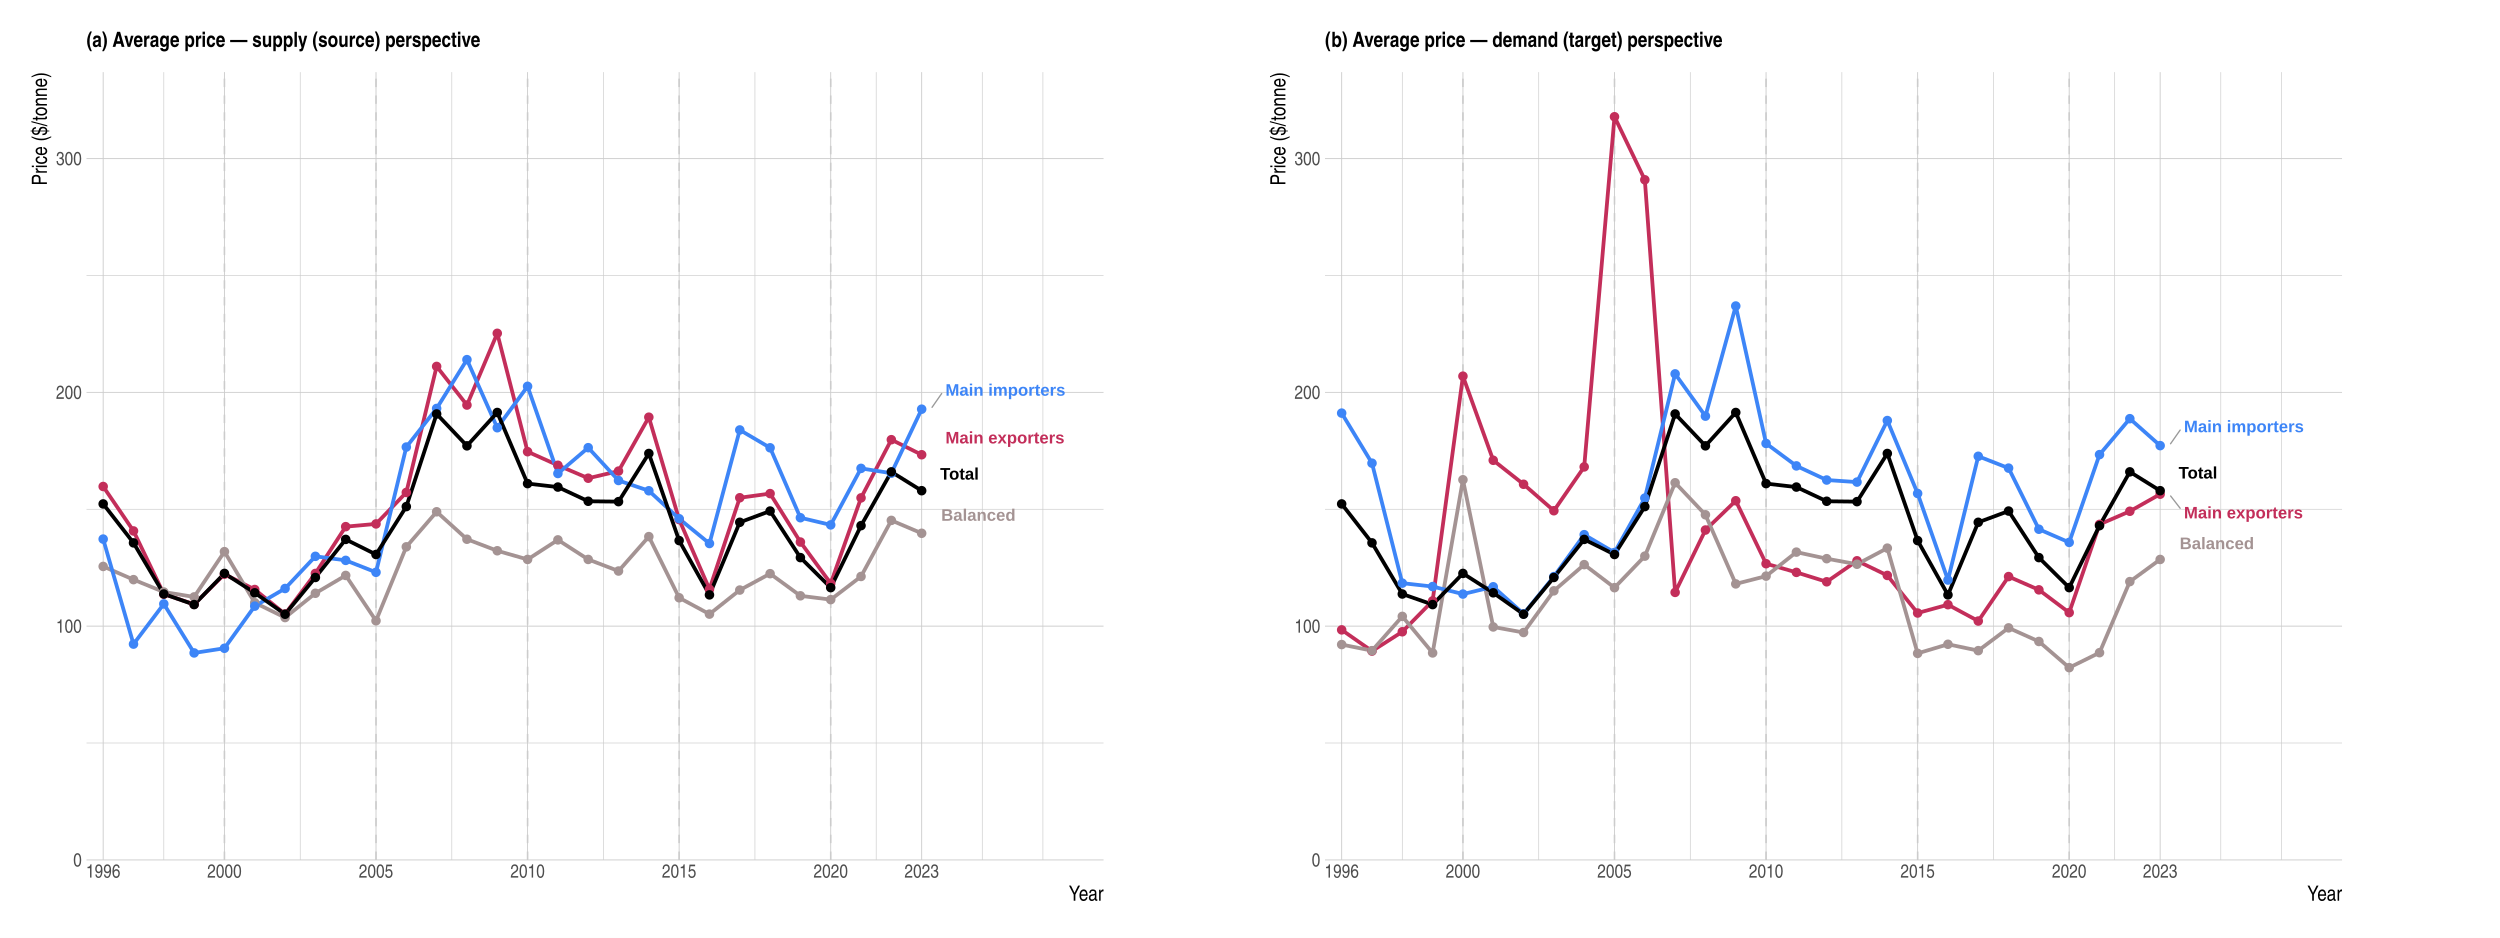
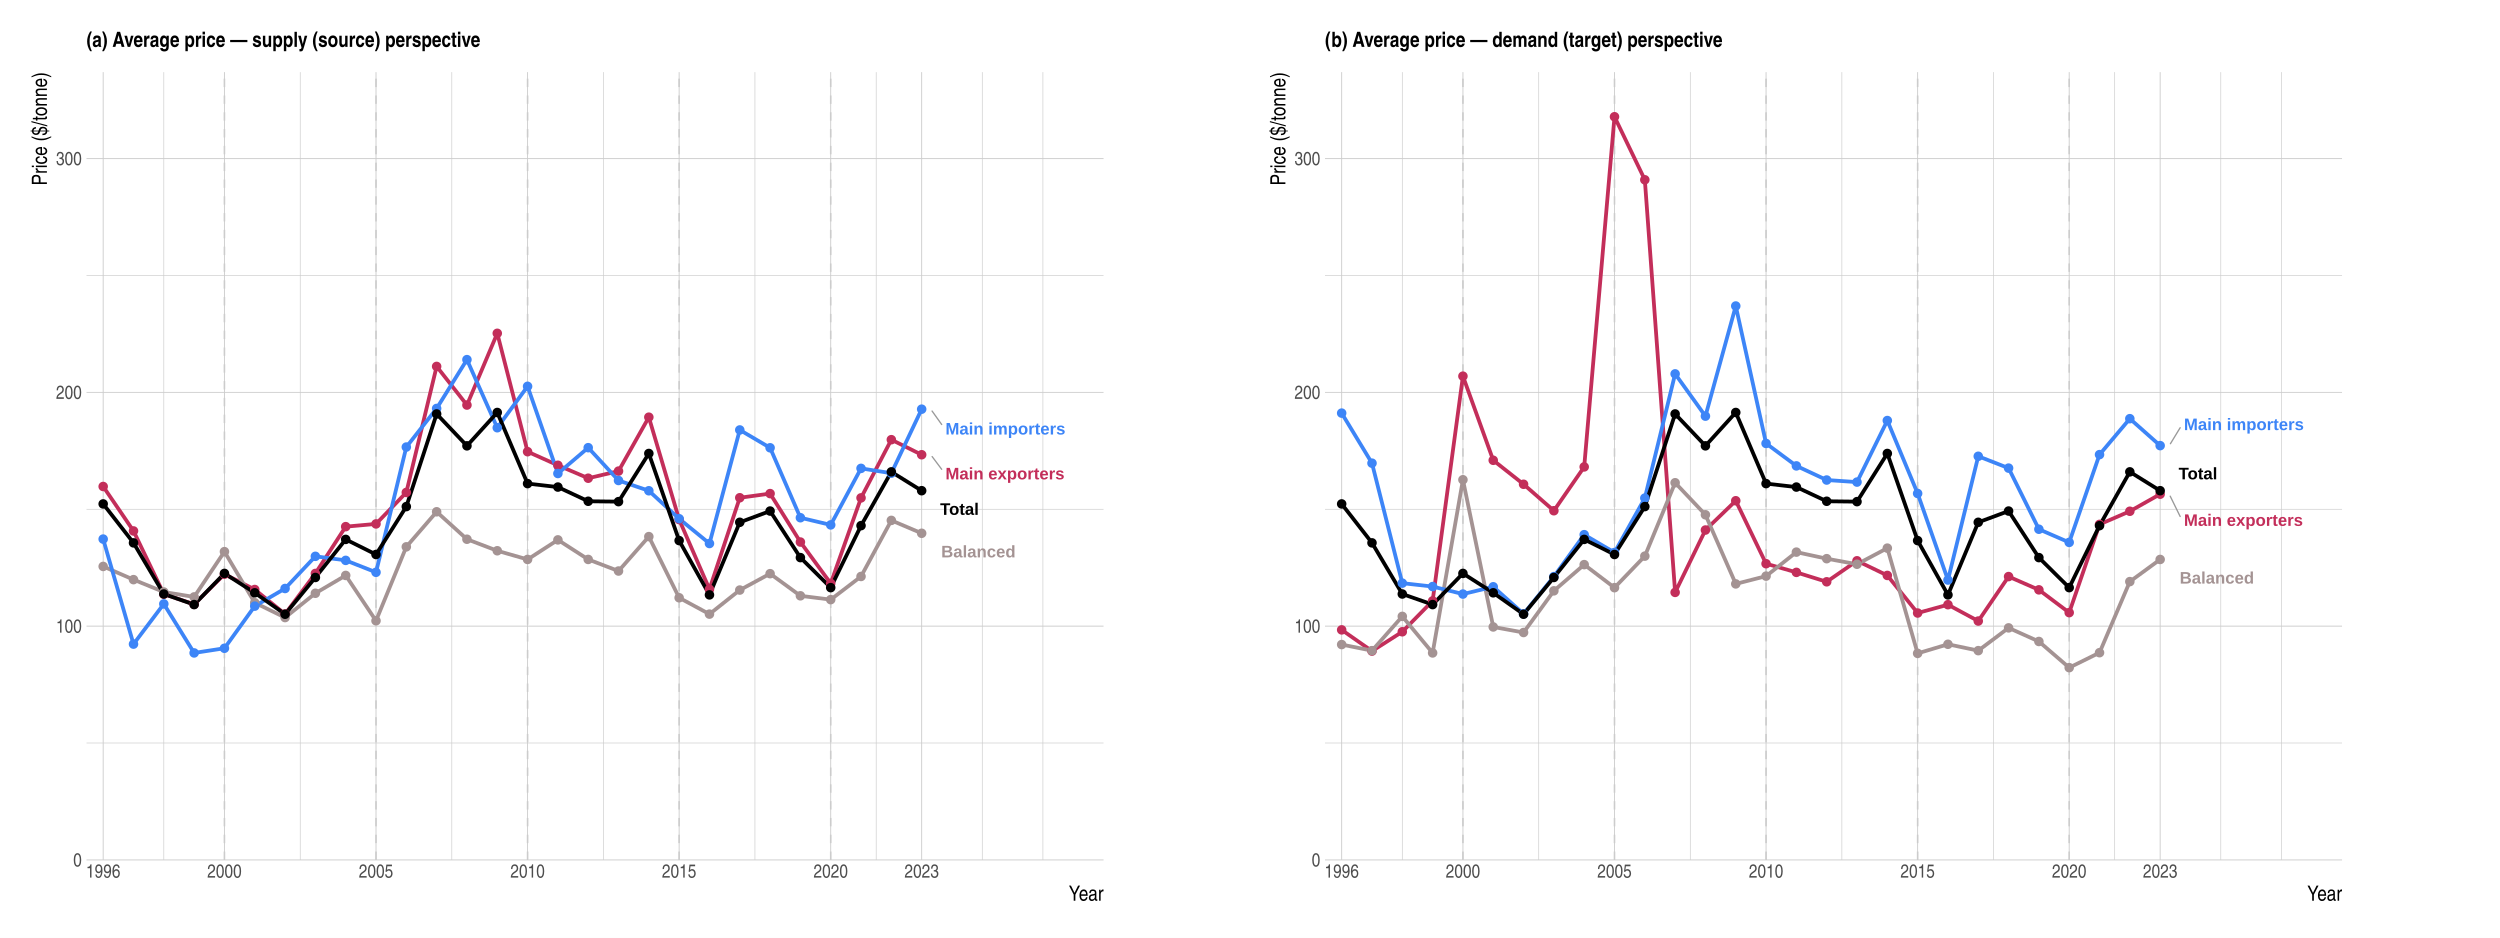
<svg xmlns="http://www.w3.org/2000/svg" class="svglite" width="1190.40pt" height="446.40pt" viewBox="0 0 1190.40 446.40">
  <defs>
    <style type="text/css">
    .svglite line, .svglite polyline, .svglite polygon, .svglite path, .svglite rect, .svglite circle {
      fill: none;
      stroke: #000000;
      stroke-linecap: round;
      stroke-linejoin: round;
      stroke-miterlimit: 10.00;
    }
    .svglite text {
      white-space: pre;
    }
  </style>
  </defs>
  <rect width="100%" height="100%" style="stroke: none; fill: #FFFFFF;" />
  <defs>
    <clipPath id="cpMC4wMHwxMTkwLjQwfDAuMDB8NDQ2LjQw">
      <rect x="0.00" y="0.00" width="1190.40" height="446.40" />
    </clipPath>
  </defs>
  <g clip-path="url(#cpMC4wMHwxMTkwLjQwfDAuMDB8NDQ2LjQw)">
    <rect x="0" y="0.00" width="1190.40" height="446.40" style="stroke-width: 1.07; stroke: #FFFFFF; fill: #FFFFFF;" />
  </g>
  <defs>
    <clipPath id="cpNDEuMTl8MTExNS4xOHwzNC4zNnw0MDkuNDY=">
      <rect x="41.19" y="34.36" width="1073.99" height="375.10" />
    </clipPath>
  </defs>
  <g clip-path="url(#cpNDEuMTl8MTExNS4xOHwzNC4zNnw0MDkuNDY=)">
</g>
  <g clip-path="url(#cpMC4wMHwxMTkwLjQwfDAuMDB8NDQ2LjQw)">
</g>
  <defs>
    <clipPath id="cpNS40OHw1OTUuMjB8NS40OHw0NDAuOTI=">
      <rect x="5.48" y="5.48" width="589.72" height="435.44" />
    </clipPath>
  </defs>
  <g clip-path="url(#cpNS40OHw1OTUuMjB8NS40OHw0NDAuOTI=)">
</g>
  <g clip-path="url(#cpMC4wMHwxMTkwLjQwfDAuMDB8NDQ2LjQw)">
</g>
  <defs>
    <clipPath id="cpNTk1LjIwfDExODQuOTJ8NS40OHw0NDAuOTI=">
      <rect x="595.20" y="5.48" width="589.72" height="435.44" />
    </clipPath>
  </defs>
  <g clip-path="url(#cpNTk1LjIwfDExODQuOTJ8NS40OHw0NDAuOTI=)">
</g>
  <g clip-path="url(#cpMC4wMHwxMTkwLjQwfDAuMDB8NDQ2LjQw)">
    <polyline points="41.19,353.80 525.46,353.80 " style="stroke-width: 0.32; stroke: #CCCCCC; stroke-linecap: butt;" />
    <polyline points="41.19,242.49 525.46,242.49 " style="stroke-width: 0.32; stroke: #CCCCCC; stroke-linecap: butt;" />
    <polyline points="41.19,131.17 525.46,131.17 " style="stroke-width: 0.32; stroke: #CCCCCC; stroke-linecap: butt;" />
    <polyline points="78.00,409.46 78.00,34.36 " style="stroke-width: 0.32; stroke: #CCCCCC; stroke-linecap: butt;" />
    <polyline points="142.96,409.46 142.96,34.36 " style="stroke-width: 0.32; stroke: #CCCCCC; stroke-linecap: butt;" />
    <polyline points="215.13,409.46 215.13,34.36 " style="stroke-width: 0.32; stroke: #CCCCCC; stroke-linecap: butt;" />
    <polyline points="287.30,409.46 287.30,34.36 " style="stroke-width: 0.32; stroke: #CCCCCC; stroke-linecap: butt;" />
    <polyline points="359.47,409.46 359.47,34.36 " style="stroke-width: 0.32; stroke: #CCCCCC; stroke-linecap: butt;" />
    <polyline points="417.21,409.46 417.21,34.36 " style="stroke-width: 0.32; stroke: #CCCCCC; stroke-linecap: butt;" />
    <polyline points="467.72,409.46 467.72,34.36 " style="stroke-width: 0.32; stroke: #CCCCCC; stroke-linecap: butt;" />
    <polyline points="496.59,409.46 496.59,34.36 " style="stroke-width: 0.32; stroke: #CCCCCC; stroke-linecap: butt;" />
    <polyline points="41.19,409.46 525.46,409.46 " style="stroke-width: 0.43; stroke: #CCCCCC; stroke-linecap: butt;" />
    <polyline points="41.19,298.14 525.46,298.14 " style="stroke-width: 0.43; stroke: #CCCCCC; stroke-linecap: butt;" />
    <polyline points="41.19,186.83 525.46,186.83 " style="stroke-width: 0.43; stroke: #CCCCCC; stroke-linecap: butt;" />
    <polyline points="41.19,75.51 525.46,75.51 " style="stroke-width: 0.43; stroke: #CCCCCC; stroke-linecap: butt;" />
    <polyline points="49.13,409.46 49.13,34.36 " style="stroke-width: 0.43; stroke: #CCCCCC; stroke-linecap: butt;" />
    <polyline points="106.87,409.46 106.87,34.36 " style="stroke-width: 0.43; stroke: #CCCCCC; stroke-linecap: butt;" />
    <polyline points="179.04,409.46 179.04,34.36 " style="stroke-width: 0.43; stroke: #CCCCCC; stroke-linecap: butt;" />
    <polyline points="251.21,409.46 251.21,34.36 " style="stroke-width: 0.43; stroke: #CCCCCC; stroke-linecap: butt;" />
    <polyline points="323.38,409.46 323.38,34.36 " style="stroke-width: 0.43; stroke: #CCCCCC; stroke-linecap: butt;" />
    <polyline points="395.55,409.46 395.55,34.36 " style="stroke-width: 0.43; stroke: #CCCCCC; stroke-linecap: butt;" />
    <polyline points="438.86,409.46 438.86,34.36 " style="stroke-width: 0.43; stroke: #CCCCCC; stroke-linecap: butt;" />
    <line x1="106.87" y1="409.46" x2="106.87" y2="34.36" style="stroke-width: 0.75; stroke: #CCCCCC; stroke-dasharray: 4.00,4.00; stroke-linecap: butt;" />
    <line x1="179.04" y1="409.46" x2="179.04" y2="34.36" style="stroke-width: 0.75; stroke: #CCCCCC; stroke-dasharray: 4.00,4.00; stroke-linecap: butt;" />
    <line x1="251.21" y1="409.46" x2="251.21" y2="34.36" style="stroke-width: 0.75; stroke: #CCCCCC; stroke-dasharray: 4.00,4.00; stroke-linecap: butt;" />
    <line x1="323.38" y1="409.46" x2="323.38" y2="34.36" style="stroke-width: 0.75; stroke: #CCCCCC; stroke-dasharray: 4.00,4.00; stroke-linecap: butt;" />
    <line x1="395.55" y1="409.46" x2="395.55" y2="34.36" style="stroke-width: 0.75; stroke: #CCCCCC; stroke-dasharray: 4.00,4.00; stroke-linecap: butt;" />
    <polyline points="49.13,231.65 63.57,252.82 78.00,282.87 92.44,287.76 106.87,273.40 121.30,280.70 135.74,292.39 150.17,273.06 164.61,250.77 179.04,249.47 193.47,234.48 207.91,174.48 222.34,192.87 236.78,158.71 251.21,215.07 265.65,221.55 280.08,227.71 294.51,224.32 308.95,198.65 323.38,247.39 337.82,280.58 352.25,237.01 366.69,235.03 381.12,258.10 395.55,277.80 409.99,237.07 424.42,209.36 438.86,216.53 " style="stroke-width: 1.81; stroke: #C32E5A; stroke-linecap: butt;" />
    <polyline points="49.13,269.71 63.57,276.00 78.00,281.89 92.44,284.23 106.87,262.67 121.30,286.99 135.74,294.06 150.17,282.49 164.61,274.00 179.04,295.58 193.47,260.38 207.91,243.69 222.34,256.76 236.78,262.25 251.21,266.39 265.65,257.07 280.08,266.38 294.51,271.90 308.95,255.51 323.38,284.63 337.82,292.42 352.25,280.96 366.69,273.16 381.12,283.70 395.55,285.52 409.99,274.49 424.42,247.79 438.86,253.93 " style="stroke-width: 1.81; stroke: #A49393; stroke-linecap: butt;" />
    <polyline points="49.13,256.69 63.57,306.70 78.00,287.56 92.44,310.90 106.87,308.68 121.30,288.62 135.74,280.22 150.17,264.90 164.61,266.83 179.04,272.51 193.47,212.87 207.91,194.49 222.34,171.25 236.78,203.67 251.21,183.97 265.65,225.46 280.08,213.17 294.51,228.79 308.95,233.68 323.38,247.00 337.82,258.80 352.25,204.73 366.69,213.22 381.12,246.52 395.55,249.94 409.99,223.02 424.42,225.32 438.86,194.84 " style="stroke-width: 1.81; stroke: #3D85F7; stroke-linecap: butt;" />
    <polyline points="49.13,239.95 63.57,258.49 78.00,282.84 92.44,287.88 106.87,273.04 121.30,282.27 135.74,292.47 150.17,274.97 164.61,256.84 179.04,264.03 193.47,241.22 207.91,197.11 222.34,212.29 236.78,196.41 251.21,230.27 265.65,231.92 280.08,238.68 294.51,238.86 308.95,215.93 323.38,257.40 337.82,283.26 352.25,248.70 366.69,243.34 381.12,265.51 395.55,279.81 409.99,250.29 424.42,224.68 438.86,233.65 " style="stroke-width: 1.81; stroke-linecap: butt;" />
    <circle cx="49.13" cy="231.65" r="2.27" style="stroke-width: 0.71; stroke: none; fill: #C32E5A;" />
    <circle cx="63.57" cy="252.82" r="2.27" style="stroke-width: 0.71; stroke: none; fill: #C32E5A;" />
    <circle cx="78.00" cy="282.87" r="2.27" style="stroke-width: 0.71; stroke: none; fill: #C32E5A;" />
    <circle cx="92.44" cy="287.76" r="2.27" style="stroke-width: 0.71; stroke: none; fill: #C32E5A;" />
    <circle cx="106.87" cy="273.40" r="2.27" style="stroke-width: 0.71; stroke: none; fill: #C32E5A;" />
    <circle cx="121.30" cy="280.70" r="2.27" style="stroke-width: 0.71; stroke: none; fill: #C32E5A;" />
    <circle cx="135.74" cy="292.39" r="2.27" style="stroke-width: 0.71; stroke: none; fill: #C32E5A;" />
    <circle cx="150.17" cy="273.06" r="2.27" style="stroke-width: 0.71; stroke: none; fill: #C32E5A;" />
    <circle cx="164.61" cy="250.77" r="2.27" style="stroke-width: 0.71; stroke: none; fill: #C32E5A;" />
    <circle cx="179.04" cy="249.47" r="2.27" style="stroke-width: 0.71; stroke: none; fill: #C32E5A;" />
    <circle cx="193.47" cy="234.48" r="2.27" style="stroke-width: 0.71; stroke: none; fill: #C32E5A;" />
    <circle cx="207.91" cy="174.48" r="2.27" style="stroke-width: 0.71; stroke: none; fill: #C32E5A;" />
    <circle cx="222.34" cy="192.87" r="2.27" style="stroke-width: 0.71; stroke: none; fill: #C32E5A;" />
    <circle cx="236.78" cy="158.71" r="2.27" style="stroke-width: 0.71; stroke: none; fill: #C32E5A;" />
    <circle cx="251.21" cy="215.07" r="2.27" style="stroke-width: 0.71; stroke: none; fill: #C32E5A;" />
    <circle cx="265.65" cy="221.55" r="2.27" style="stroke-width: 0.71; stroke: none; fill: #C32E5A;" />
    <circle cx="280.08" cy="227.71" r="2.27" style="stroke-width: 0.71; stroke: none; fill: #C32E5A;" />
    <circle cx="294.51" cy="224.32" r="2.27" style="stroke-width: 0.71; stroke: none; fill: #C32E5A;" />
    <circle cx="308.95" cy="198.65" r="2.27" style="stroke-width: 0.71; stroke: none; fill: #C32E5A;" />
    <circle cx="323.38" cy="247.39" r="2.27" style="stroke-width: 0.71; stroke: none; fill: #C32E5A;" />
    <circle cx="337.82" cy="280.58" r="2.27" style="stroke-width: 0.71; stroke: none; fill: #C32E5A;" />
    <circle cx="352.25" cy="237.01" r="2.27" style="stroke-width: 0.71; stroke: none; fill: #C32E5A;" />
    <circle cx="366.69" cy="235.03" r="2.27" style="stroke-width: 0.71; stroke: none; fill: #C32E5A;" />
    <circle cx="381.12" cy="258.10" r="2.27" style="stroke-width: 0.71; stroke: none; fill: #C32E5A;" />
    <circle cx="395.55" cy="277.80" r="2.27" style="stroke-width: 0.71; stroke: none; fill: #C32E5A;" />
    <circle cx="409.99" cy="237.07" r="2.27" style="stroke-width: 0.71; stroke: none; fill: #C32E5A;" />
    <circle cx="424.42" cy="209.36" r="2.27" style="stroke-width: 0.71; stroke: none; fill: #C32E5A;" />
    <circle cx="438.86" cy="216.53" r="2.27" style="stroke-width: 0.71; stroke: none; fill: #C32E5A;" />
    <circle cx="49.13" cy="269.71" r="2.27" style="stroke-width: 0.71; stroke: none; fill: #A49393;" />
    <circle cx="63.57" cy="276.00" r="2.27" style="stroke-width: 0.71; stroke: none; fill: #A49393;" />
    <circle cx="78.00" cy="281.89" r="2.27" style="stroke-width: 0.71; stroke: none; fill: #A49393;" />
    <circle cx="92.44" cy="284.23" r="2.27" style="stroke-width: 0.71; stroke: none; fill: #A49393;" />
    <circle cx="106.87" cy="262.67" r="2.27" style="stroke-width: 0.71; stroke: none; fill: #A49393;" />
    <circle cx="121.30" cy="286.99" r="2.27" style="stroke-width: 0.71; stroke: none; fill: #A49393;" />
    <circle cx="135.74" cy="294.06" r="2.27" style="stroke-width: 0.71; stroke: none; fill: #A49393;" />
    <circle cx="150.17" cy="282.49" r="2.27" style="stroke-width: 0.71; stroke: none; fill: #A49393;" />
    <circle cx="164.61" cy="274.00" r="2.27" style="stroke-width: 0.71; stroke: none; fill: #A49393;" />
    <circle cx="179.04" cy="295.58" r="2.27" style="stroke-width: 0.71; stroke: none; fill: #A49393;" />
    <circle cx="193.47" cy="260.38" r="2.27" style="stroke-width: 0.71; stroke: none; fill: #A49393;" />
    <circle cx="207.91" cy="243.69" r="2.27" style="stroke-width: 0.71; stroke: none; fill: #A49393;" />
    <circle cx="222.34" cy="256.76" r="2.27" style="stroke-width: 0.71; stroke: none; fill: #A49393;" />
    <circle cx="236.78" cy="262.25" r="2.27" style="stroke-width: 0.71; stroke: none; fill: #A49393;" />
    <circle cx="251.21" cy="266.39" r="2.27" style="stroke-width: 0.71; stroke: none; fill: #A49393;" />
    <circle cx="265.65" cy="257.07" r="2.27" style="stroke-width: 0.71; stroke: none; fill: #A49393;" />
    <circle cx="280.08" cy="266.38" r="2.27" style="stroke-width: 0.71; stroke: none; fill: #A49393;" />
    <circle cx="294.51" cy="271.90" r="2.27" style="stroke-width: 0.71; stroke: none; fill: #A49393;" />
    <circle cx="308.95" cy="255.51" r="2.27" style="stroke-width: 0.71; stroke: none; fill: #A49393;" />
    <circle cx="323.38" cy="284.63" r="2.27" style="stroke-width: 0.71; stroke: none; fill: #A49393;" />
    <circle cx="337.82" cy="292.42" r="2.27" style="stroke-width: 0.71; stroke: none; fill: #A49393;" />
    <circle cx="352.25" cy="280.96" r="2.27" style="stroke-width: 0.71; stroke: none; fill: #A49393;" />
    <circle cx="366.69" cy="273.16" r="2.27" style="stroke-width: 0.71; stroke: none; fill: #A49393;" />
    <circle cx="381.12" cy="283.70" r="2.27" style="stroke-width: 0.71; stroke: none; fill: #A49393;" />
    <circle cx="395.55" cy="285.52" r="2.27" style="stroke-width: 0.71; stroke: none; fill: #A49393;" />
    <circle cx="409.99" cy="274.49" r="2.27" style="stroke-width: 0.71; stroke: none; fill: #A49393;" />
    <circle cx="424.42" cy="247.79" r="2.27" style="stroke-width: 0.71; stroke: none; fill: #A49393;" />
    <circle cx="438.86" cy="253.93" r="2.27" style="stroke-width: 0.71; stroke: none; fill: #A49393;" />
    <circle cx="49.13" cy="256.69" r="2.27" style="stroke-width: 0.71; stroke: none; fill: #3D85F7;" />
    <circle cx="63.57" cy="306.70" r="2.27" style="stroke-width: 0.71; stroke: none; fill: #3D85F7;" />
    <circle cx="78.00" cy="287.56" r="2.27" style="stroke-width: 0.71; stroke: none; fill: #3D85F7;" />
    <circle cx="92.44" cy="310.90" r="2.27" style="stroke-width: 0.71; stroke: none; fill: #3D85F7;" />
    <circle cx="106.87" cy="308.68" r="2.27" style="stroke-width: 0.71; stroke: none; fill: #3D85F7;" />
    <circle cx="121.30" cy="288.62" r="2.27" style="stroke-width: 0.71; stroke: none; fill: #3D85F7;" />
    <circle cx="135.74" cy="280.22" r="2.27" style="stroke-width: 0.71; stroke: none; fill: #3D85F7;" />
    <circle cx="150.17" cy="264.90" r="2.27" style="stroke-width: 0.71; stroke: none; fill: #3D85F7;" />
    <circle cx="164.61" cy="266.83" r="2.27" style="stroke-width: 0.71; stroke: none; fill: #3D85F7;" />
    <circle cx="179.04" cy="272.51" r="2.27" style="stroke-width: 0.71; stroke: none; fill: #3D85F7;" />
    <circle cx="193.47" cy="212.87" r="2.27" style="stroke-width: 0.71; stroke: none; fill: #3D85F7;" />
    <circle cx="207.91" cy="194.49" r="2.27" style="stroke-width: 0.71; stroke: none; fill: #3D85F7;" />
    <circle cx="222.34" cy="171.25" r="2.27" style="stroke-width: 0.71; stroke: none; fill: #3D85F7;" />
    <circle cx="236.78" cy="203.67" r="2.27" style="stroke-width: 0.71; stroke: none; fill: #3D85F7;" />
    <circle cx="251.21" cy="183.97" r="2.27" style="stroke-width: 0.71; stroke: none; fill: #3D85F7;" />
    <circle cx="265.65" cy="225.46" r="2.27" style="stroke-width: 0.71; stroke: none; fill: #3D85F7;" />
    <circle cx="280.08" cy="213.17" r="2.27" style="stroke-width: 0.71; stroke: none; fill: #3D85F7;" />
    <circle cx="294.51" cy="228.79" r="2.27" style="stroke-width: 0.71; stroke: none; fill: #3D85F7;" />
    <circle cx="308.95" cy="233.68" r="2.27" style="stroke-width: 0.71; stroke: none; fill: #3D85F7;" />
    <circle cx="323.38" cy="247.00" r="2.27" style="stroke-width: 0.71; stroke: none; fill: #3D85F7;" />
    <circle cx="337.82" cy="258.80" r="2.27" style="stroke-width: 0.71; stroke: none; fill: #3D85F7;" />
    <circle cx="352.25" cy="204.73" r="2.27" style="stroke-width: 0.71; stroke: none; fill: #3D85F7;" />
    <circle cx="366.69" cy="213.22" r="2.27" style="stroke-width: 0.71; stroke: none; fill: #3D85F7;" />
    <circle cx="381.12" cy="246.52" r="2.27" style="stroke-width: 0.71; stroke: none; fill: #3D85F7;" />
    <circle cx="395.55" cy="249.94" r="2.27" style="stroke-width: 0.71; stroke: none; fill: #3D85F7;" />
    <circle cx="409.99" cy="223.02" r="2.27" style="stroke-width: 0.71; stroke: none; fill: #3D85F7;" />
    <circle cx="424.42" cy="225.32" r="2.27" style="stroke-width: 0.71; stroke: none; fill: #3D85F7;" />
    <circle cx="438.86" cy="194.84" r="2.27" style="stroke-width: 0.71; stroke: none; fill: #3D85F7;" />
    <circle cx="49.13" cy="239.95" r="2.27" style="stroke-width: 0.71; stroke: none; fill: #000000;" />
    <circle cx="63.57" cy="258.49" r="2.27" style="stroke-width: 0.71; stroke: none; fill: #000000;" />
    <circle cx="78.00" cy="282.84" r="2.27" style="stroke-width: 0.71; stroke: none; fill: #000000;" />
    <circle cx="92.44" cy="287.88" r="2.27" style="stroke-width: 0.71; stroke: none; fill: #000000;" />
    <circle cx="106.87" cy="273.04" r="2.27" style="stroke-width: 0.71; stroke: none; fill: #000000;" />
    <circle cx="121.30" cy="282.27" r="2.27" style="stroke-width: 0.71; stroke: none; fill: #000000;" />
    <circle cx="135.74" cy="292.47" r="2.27" style="stroke-width: 0.71; stroke: none; fill: #000000;" />
    <circle cx="150.17" cy="274.97" r="2.27" style="stroke-width: 0.71; stroke: none; fill: #000000;" />
    <circle cx="164.61" cy="256.84" r="2.27" style="stroke-width: 0.71; stroke: none; fill: #000000;" />
    <circle cx="179.04" cy="264.03" r="2.27" style="stroke-width: 0.71; stroke: none; fill: #000000;" />
    <circle cx="193.47" cy="241.22" r="2.27" style="stroke-width: 0.71; stroke: none; fill: #000000;" />
    <circle cx="207.91" cy="197.11" r="2.27" style="stroke-width: 0.71; stroke: none; fill: #000000;" />
    <circle cx="222.34" cy="212.29" r="2.27" style="stroke-width: 0.71; stroke: none; fill: #000000;" />
    <circle cx="236.78" cy="196.41" r="2.27" style="stroke-width: 0.71; stroke: none; fill: #000000;" />
    <circle cx="251.21" cy="230.27" r="2.27" style="stroke-width: 0.71; stroke: none; fill: #000000;" />
    <circle cx="265.65" cy="231.92" r="2.27" style="stroke-width: 0.71; stroke: none; fill: #000000;" />
    <circle cx="280.08" cy="238.68" r="2.27" style="stroke-width: 0.71; stroke: none; fill: #000000;" />
    <circle cx="294.51" cy="238.86" r="2.27" style="stroke-width: 0.71; stroke: none; fill: #000000;" />
    <circle cx="308.95" cy="215.93" r="2.27" style="stroke-width: 0.71; stroke: none; fill: #000000;" />
    <circle cx="323.38" cy="257.40" r="2.27" style="stroke-width: 0.71; stroke: none; fill: #000000;" />
    <circle cx="337.82" cy="283.26" r="2.27" style="stroke-width: 0.71; stroke: none; fill: #000000;" />
    <circle cx="352.25" cy="248.70" r="2.27" style="stroke-width: 0.71; stroke: none; fill: #000000;" />
    <circle cx="366.69" cy="243.34" r="2.27" style="stroke-width: 0.71; stroke: none; fill: #000000;" />
    <circle cx="381.12" cy="265.51" r="2.27" style="stroke-width: 0.71; stroke: none; fill: #000000;" />
    <circle cx="395.55" cy="279.81" r="2.27" style="stroke-width: 0.71; stroke: none; fill: #000000;" />
    <circle cx="409.99" cy="250.29" r="2.27" style="stroke-width: 0.71; stroke: none; fill: #000000;" />
    <circle cx="424.42" cy="224.68" r="2.27" style="stroke-width: 0.71; stroke: none; fill: #000000;" />
    <circle cx="438.86" cy="233.65" r="2.27" style="stroke-width: 0.71; stroke: none; fill: #000000;" />
-     <line x1="448.38" y1="187.39" x2="443.81" y2="193.94" style="stroke-width: 0.64; stroke: #999999;" />
-     <text x="450.18" y="211.15" style="font-size: 7.97px; font-weight: bold;fill: #C32E5A; font-family: &quot;Liberation Sans&quot;;" textLength="67.92px" lengthAdjust="spacingAndGlyphs">Main exporters</text>
-     <text x="448.15" y="247.98" style="font-size: 7.97px; font-weight: bold;fill: #A49393; font-family: &quot;Liberation Sans&quot;;" textLength="41.00px" lengthAdjust="spacingAndGlyphs">Balanced</text>
-     <text x="450.18" y="188.43" style="font-size: 7.97px; font-weight: bold;fill: #3D85F7; font-family: &quot;Liberation Sans&quot;;" textLength="68.41px" lengthAdjust="spacingAndGlyphs">Main importers</text>
-     <text x="447.64" y="228.37" style="font-size: 7.97px; font-weight: bold; font-family: &quot;Liberation Sans&quot;;" textLength="21.74px" lengthAdjust="spacingAndGlyphs">Total</text>
+     <line x1="448.38" y1="223.45" x2="443.85" y2="217.41" style="stroke-width: 0.64; stroke: #999999;" />
+     <line x1="448.38" y1="202.12" x2="443.82" y2="195.73" style="stroke-width: 0.64; stroke: #999999;" />
+     <text x="450.18" y="228.26" style="font-size: 7.97px; font-weight: bold;fill: #C32E5A; font-family: &quot;Liberation Sans&quot;;" textLength="67.92px" lengthAdjust="spacingAndGlyphs">Main exporters</text>
+     <text x="448.15" y="265.40" style="font-size: 7.97px; font-weight: bold;fill: #A49393; font-family: &quot;Liberation Sans&quot;;" textLength="41.00px" lengthAdjust="spacingAndGlyphs">Balanced</text>
+     <text x="450.18" y="206.90" style="font-size: 7.97px; font-weight: bold;fill: #3D85F7; font-family: &quot;Liberation Sans&quot;;" textLength="68.41px" lengthAdjust="spacingAndGlyphs">Main importers</text>
+     <text x="447.64" y="245.15" style="font-size: 7.97px; font-weight: bold; font-family: &quot;Liberation Sans&quot;;" textLength="21.74px" lengthAdjust="spacingAndGlyphs">Total</text>
    <text x="38.95" y="412.56" text-anchor="end" style="font-size: 9.00px;fill: #4D4D4D; font-family: &quot;Liberation Sans Narrow&quot;;" textLength="4.10px" lengthAdjust="spacingAndGlyphs">0</text>
    <text x="38.95" y="301.24" text-anchor="end" style="font-size: 9.00px;fill: #4D4D4D; font-family: &quot;Liberation Sans Narrow&quot;;" textLength="12.31px" lengthAdjust="spacingAndGlyphs">100</text>
    <text x="38.95" y="189.92" text-anchor="end" style="font-size: 9.00px;fill: #4D4D4D; font-family: &quot;Liberation Sans Narrow&quot;;" textLength="12.31px" lengthAdjust="spacingAndGlyphs">200</text>
    <text x="38.95" y="78.61" text-anchor="end" style="font-size: 9.00px;fill: #4D4D4D; font-family: &quot;Liberation Sans Narrow&quot;;" textLength="12.31px" lengthAdjust="spacingAndGlyphs">300</text>
    <text x="49.13" y="417.89" text-anchor="middle" style="font-size: 9.00px;fill: #4D4D4D; font-family: &quot;Liberation Sans Narrow&quot;;" textLength="16.42px" lengthAdjust="spacingAndGlyphs">1996</text>
    <text x="106.87" y="417.89" text-anchor="middle" style="font-size: 9.00px;fill: #4D4D4D; font-family: &quot;Liberation Sans Narrow&quot;;" textLength="16.42px" lengthAdjust="spacingAndGlyphs">2000</text>
    <text x="179.04" y="417.89" text-anchor="middle" style="font-size: 9.00px;fill: #4D4D4D; font-family: &quot;Liberation Sans Narrow&quot;;" textLength="16.42px" lengthAdjust="spacingAndGlyphs">2005</text>
    <text x="251.21" y="417.89" text-anchor="middle" style="font-size: 9.00px;fill: #4D4D4D; font-family: &quot;Liberation Sans Narrow&quot;;" textLength="16.42px" lengthAdjust="spacingAndGlyphs">2010</text>
    <text x="323.38" y="417.89" text-anchor="middle" style="font-size: 9.00px;fill: #4D4D4D; font-family: &quot;Liberation Sans Narrow&quot;;" textLength="16.42px" lengthAdjust="spacingAndGlyphs">2015</text>
    <text x="395.55" y="417.89" text-anchor="middle" style="font-size: 9.00px;fill: #4D4D4D; font-family: &quot;Liberation Sans Narrow&quot;;" textLength="16.42px" lengthAdjust="spacingAndGlyphs">2020</text>
    <text x="438.86" y="417.89" text-anchor="middle" style="font-size: 9.00px;fill: #4D4D4D; font-family: &quot;Liberation Sans Narrow&quot;;" textLength="16.42px" lengthAdjust="spacingAndGlyphs">2023</text>
    <text x="525.46" y="428.88" text-anchor="end" style="font-size: 10.00px; font-family: &quot;Liberation Sans Narrow&quot;;" textLength="16.57px" lengthAdjust="spacingAndGlyphs">Year</text>
    <text transform="translate(22.33,34.36) rotate(-90)" text-anchor="end" style="font-size: 10.00px; font-family: &quot;Liberation Sans Narrow&quot;;" textLength="53.78px" lengthAdjust="spacingAndGlyphs">Price ($/tonne)</text>
    <text x="41.19" y="22.33" style="font-size: 10.00px; font-weight: bold; font-family: &quot;Liberation Sans Narrow&quot;;" textLength="187.61px" lengthAdjust="spacingAndGlyphs">(a) Average price — supply (source) perspective</text>
    <polyline points="630.91,353.80 1115.18,353.80 " style="stroke-width: 0.32; stroke: #CCCCCC; stroke-linecap: butt;" />
    <polyline points="630.91,242.49 1115.18,242.49 " style="stroke-width: 0.32; stroke: #CCCCCC; stroke-linecap: butt;" />
    <polyline points="630.91,131.17 1115.18,131.17 " style="stroke-width: 0.32; stroke: #CCCCCC; stroke-linecap: butt;" />
    <polyline points="667.72,409.46 667.72,34.36 " style="stroke-width: 0.32; stroke: #CCCCCC; stroke-linecap: butt;" />
    <polyline points="732.68,409.46 732.68,34.36 " style="stroke-width: 0.32; stroke: #CCCCCC; stroke-linecap: butt;" />
    <polyline points="804.85,409.46 804.85,34.36 " style="stroke-width: 0.32; stroke: #CCCCCC; stroke-linecap: butt;" />
    <polyline points="877.02,409.46 877.02,34.36 " style="stroke-width: 0.32; stroke: #CCCCCC; stroke-linecap: butt;" />
    <polyline points="949.19,409.46 949.19,34.36 " style="stroke-width: 0.32; stroke: #CCCCCC; stroke-linecap: butt;" />
    <polyline points="1006.93,409.46 1006.93,34.36 " style="stroke-width: 0.32; stroke: #CCCCCC; stroke-linecap: butt;" />
    <polyline points="1057.45,409.46 1057.45,34.36 " style="stroke-width: 0.32; stroke: #CCCCCC; stroke-linecap: butt;" />
    <polyline points="1086.31,409.46 1086.31,34.36 " style="stroke-width: 0.32; stroke: #CCCCCC; stroke-linecap: butt;" />
    <polyline points="630.91,409.46 1115.18,409.46 " style="stroke-width: 0.43; stroke: #CCCCCC; stroke-linecap: butt;" />
    <polyline points="630.91,298.14 1115.18,298.14 " style="stroke-width: 0.43; stroke: #CCCCCC; stroke-linecap: butt;" />
    <polyline points="630.91,186.83 1115.18,186.83 " style="stroke-width: 0.43; stroke: #CCCCCC; stroke-linecap: butt;" />
    <polyline points="630.91,75.51 1115.18,75.51 " style="stroke-width: 0.43; stroke: #CCCCCC; stroke-linecap: butt;" />
    <polyline points="638.85,409.46 638.85,34.36 " style="stroke-width: 0.43; stroke: #CCCCCC; stroke-linecap: butt;" />
    <polyline points="696.59,409.46 696.59,34.36 " style="stroke-width: 0.43; stroke: #CCCCCC; stroke-linecap: butt;" />
    <polyline points="768.76,409.46 768.76,34.36 " style="stroke-width: 0.43; stroke: #CCCCCC; stroke-linecap: butt;" />
    <polyline points="840.93,409.46 840.93,34.36 " style="stroke-width: 0.43; stroke: #CCCCCC; stroke-linecap: butt;" />
    <polyline points="913.10,409.46 913.10,34.36 " style="stroke-width: 0.43; stroke: #CCCCCC; stroke-linecap: butt;" />
    <polyline points="985.27,409.46 985.27,34.36 " style="stroke-width: 0.43; stroke: #CCCCCC; stroke-linecap: butt;" />
    <polyline points="1028.58,409.46 1028.58,34.36 " style="stroke-width: 0.43; stroke: #CCCCCC; stroke-linecap: butt;" />
    <line x1="696.59" y1="409.46" x2="696.59" y2="34.36" style="stroke-width: 0.75; stroke: #CCCCCC; stroke-dasharray: 4.00,4.00; stroke-linecap: butt;" />
    <line x1="768.76" y1="409.46" x2="768.76" y2="34.36" style="stroke-width: 0.75; stroke: #CCCCCC; stroke-dasharray: 4.00,4.00; stroke-linecap: butt;" />
    <line x1="840.93" y1="409.46" x2="840.93" y2="34.36" style="stroke-width: 0.75; stroke: #CCCCCC; stroke-dasharray: 4.00,4.00; stroke-linecap: butt;" />
    <line x1="913.10" y1="409.46" x2="913.10" y2="34.36" style="stroke-width: 0.75; stroke: #CCCCCC; stroke-dasharray: 4.00,4.00; stroke-linecap: butt;" />
    <line x1="985.27" y1="409.46" x2="985.27" y2="34.36" style="stroke-width: 0.75; stroke: #CCCCCC; stroke-dasharray: 4.00,4.00; stroke-linecap: butt;" />
    <polyline points="638.85,299.92 653.29,310.02 667.72,300.82 682.16,286.13 696.59,179.12 711.02,219.17 725.46,230.59 739.89,243.19 754.33,222.32 768.76,55.59 783.20,85.61 797.63,282.07 812.06,252.38 826.50,238.44 840.93,268.41 855.37,272.54 869.80,277.03 884.23,267.03 898.67,274.00 913.10,291.89 927.54,287.93 941.97,295.72 956.41,274.54 970.84,280.86 985.27,291.71 999.71,249.69 1014.14,243.44 1028.58,235.31 " style="stroke-width: 1.81; stroke: #C32E5A; stroke-linecap: butt;" />
    <polyline points="638.85,306.91 653.29,309.82 667.72,293.50 682.16,310.90 696.59,228.44 711.02,298.53 725.46,301.17 739.89,281.33 754.33,268.85 768.76,279.83 783.20,264.81 797.63,229.87 812.06,245.12 826.50,278.03 840.93,274.33 855.37,262.90 869.80,266.02 884.23,268.67 898.67,261.00 913.10,311.11 927.54,306.78 941.97,309.81 956.41,298.97 970.84,305.45 985.27,317.91 999.71,310.78 1014.14,276.94 1028.58,266.39 " style="stroke-width: 1.81; stroke: #A49393; stroke-linecap: butt;" />
    <polyline points="638.85,196.71 653.29,220.55 667.72,277.67 682.16,279.30 696.59,282.87 711.02,279.40 725.46,292.30 739.89,274.56 754.33,254.59 768.76,263.08 783.20,237.17 797.63,178.03 812.06,198.15 826.50,145.71 840.93,211.15 855.37,221.84 869.80,228.57 884.23,229.55 898.67,200.25 913.10,234.97 927.54,276.19 941.97,217.26 956.41,222.90 970.84,252.00 985.27,258.27 999.71,216.47 1014.14,199.36 1028.58,212.19 " style="stroke-width: 1.81; stroke: #3D85F7; stroke-linecap: butt;" />
    <polyline points="638.85,239.95 653.29,258.49 667.72,282.84 682.16,287.88 696.59,273.04 711.02,282.27 725.46,292.47 739.89,274.97 754.33,256.84 768.76,264.03 783.20,241.22 797.63,197.11 812.06,212.29 826.50,196.41 840.93,230.27 855.37,231.92 869.80,238.68 884.23,238.86 898.67,215.93 913.10,257.40 927.54,283.26 941.97,248.70 956.41,243.34 970.84,265.51 985.27,279.81 999.71,250.29 1014.14,224.68 1028.58,233.65 " style="stroke-width: 1.81; stroke-linecap: butt;" />
    <circle cx="638.85" cy="299.92" r="2.27" style="stroke-width: 0.71; stroke: none; fill: #C32E5A;" />
    <circle cx="653.29" cy="310.02" r="2.27" style="stroke-width: 0.71; stroke: none; fill: #C32E5A;" />
    <circle cx="667.72" cy="300.82" r="2.27" style="stroke-width: 0.71; stroke: none; fill: #C32E5A;" />
    <circle cx="682.16" cy="286.13" r="2.27" style="stroke-width: 0.71; stroke: none; fill: #C32E5A;" />
    <circle cx="696.59" cy="179.12" r="2.27" style="stroke-width: 0.71; stroke: none; fill: #C32E5A;" />
    <circle cx="711.02" cy="219.17" r="2.27" style="stroke-width: 0.71; stroke: none; fill: #C32E5A;" />
    <circle cx="725.46" cy="230.59" r="2.27" style="stroke-width: 0.71; stroke: none; fill: #C32E5A;" />
    <circle cx="739.89" cy="243.19" r="2.27" style="stroke-width: 0.71; stroke: none; fill: #C32E5A;" />
    <circle cx="754.33" cy="222.32" r="2.27" style="stroke-width: 0.71; stroke: none; fill: #C32E5A;" />
    <circle cx="768.76" cy="55.59" r="2.27" style="stroke-width: 0.71; stroke: none; fill: #C32E5A;" />
    <circle cx="783.20" cy="85.61" r="2.27" style="stroke-width: 0.71; stroke: none; fill: #C32E5A;" />
    <circle cx="797.63" cy="282.07" r="2.27" style="stroke-width: 0.71; stroke: none; fill: #C32E5A;" />
    <circle cx="812.06" cy="252.38" r="2.27" style="stroke-width: 0.71; stroke: none; fill: #C32E5A;" />
    <circle cx="826.50" cy="238.44" r="2.27" style="stroke-width: 0.71; stroke: none; fill: #C32E5A;" />
    <circle cx="840.93" cy="268.41" r="2.27" style="stroke-width: 0.71; stroke: none; fill: #C32E5A;" />
    <circle cx="855.37" cy="272.54" r="2.27" style="stroke-width: 0.71; stroke: none; fill: #C32E5A;" />
    <circle cx="869.80" cy="277.03" r="2.27" style="stroke-width: 0.71; stroke: none; fill: #C32E5A;" />
    <circle cx="884.23" cy="267.03" r="2.27" style="stroke-width: 0.71; stroke: none; fill: #C32E5A;" />
    <circle cx="898.67" cy="274.00" r="2.27" style="stroke-width: 0.71; stroke: none; fill: #C32E5A;" />
    <circle cx="913.10" cy="291.89" r="2.27" style="stroke-width: 0.71; stroke: none; fill: #C32E5A;" />
    <circle cx="927.54" cy="287.93" r="2.27" style="stroke-width: 0.71; stroke: none; fill: #C32E5A;" />
    <circle cx="941.97" cy="295.72" r="2.27" style="stroke-width: 0.71; stroke: none; fill: #C32E5A;" />
    <circle cx="956.41" cy="274.54" r="2.27" style="stroke-width: 0.71; stroke: none; fill: #C32E5A;" />
    <circle cx="970.84" cy="280.86" r="2.27" style="stroke-width: 0.71; stroke: none; fill: #C32E5A;" />
    <circle cx="985.27" cy="291.71" r="2.27" style="stroke-width: 0.71; stroke: none; fill: #C32E5A;" />
    <circle cx="999.71" cy="249.69" r="2.27" style="stroke-width: 0.71; stroke: none; fill: #C32E5A;" />
    <circle cx="1014.14" cy="243.44" r="2.27" style="stroke-width: 0.71; stroke: none; fill: #C32E5A;" />
    <circle cx="1028.58" cy="235.31" r="2.27" style="stroke-width: 0.71; stroke: none; fill: #C32E5A;" />
    <circle cx="638.85" cy="306.91" r="2.27" style="stroke-width: 0.71; stroke: none; fill: #A49393;" />
    <circle cx="653.29" cy="309.82" r="2.27" style="stroke-width: 0.71; stroke: none; fill: #A49393;" />
    <circle cx="667.72" cy="293.50" r="2.27" style="stroke-width: 0.71; stroke: none; fill: #A49393;" />
    <circle cx="682.16" cy="310.90" r="2.27" style="stroke-width: 0.71; stroke: none; fill: #A49393;" />
    <circle cx="696.59" cy="228.44" r="2.27" style="stroke-width: 0.71; stroke: none; fill: #A49393;" />
    <circle cx="711.02" cy="298.53" r="2.27" style="stroke-width: 0.71; stroke: none; fill: #A49393;" />
    <circle cx="725.46" cy="301.17" r="2.27" style="stroke-width: 0.71; stroke: none; fill: #A49393;" />
    <circle cx="739.89" cy="281.33" r="2.27" style="stroke-width: 0.71; stroke: none; fill: #A49393;" />
    <circle cx="754.33" cy="268.85" r="2.27" style="stroke-width: 0.71; stroke: none; fill: #A49393;" />
    <circle cx="768.76" cy="279.83" r="2.27" style="stroke-width: 0.71; stroke: none; fill: #A49393;" />
    <circle cx="783.20" cy="264.81" r="2.27" style="stroke-width: 0.71; stroke: none; fill: #A49393;" />
    <circle cx="797.63" cy="229.87" r="2.27" style="stroke-width: 0.71; stroke: none; fill: #A49393;" />
    <circle cx="812.06" cy="245.12" r="2.27" style="stroke-width: 0.71; stroke: none; fill: #A49393;" />
    <circle cx="826.50" cy="278.03" r="2.27" style="stroke-width: 0.71; stroke: none; fill: #A49393;" />
    <circle cx="840.93" cy="274.33" r="2.27" style="stroke-width: 0.71; stroke: none; fill: #A49393;" />
    <circle cx="855.37" cy="262.90" r="2.27" style="stroke-width: 0.71; stroke: none; fill: #A49393;" />
    <circle cx="869.80" cy="266.02" r="2.27" style="stroke-width: 0.71; stroke: none; fill: #A49393;" />
    <circle cx="884.23" cy="268.67" r="2.27" style="stroke-width: 0.71; stroke: none; fill: #A49393;" />
    <circle cx="898.67" cy="261.00" r="2.27" style="stroke-width: 0.71; stroke: none; fill: #A49393;" />
    <circle cx="913.10" cy="311.11" r="2.27" style="stroke-width: 0.71; stroke: none; fill: #A49393;" />
    <circle cx="927.54" cy="306.78" r="2.27" style="stroke-width: 0.71; stroke: none; fill: #A49393;" />
    <circle cx="941.97" cy="309.81" r="2.27" style="stroke-width: 0.71; stroke: none; fill: #A49393;" />
    <circle cx="956.41" cy="298.97" r="2.27" style="stroke-width: 0.71; stroke: none; fill: #A49393;" />
    <circle cx="970.84" cy="305.45" r="2.27" style="stroke-width: 0.71; stroke: none; fill: #A49393;" />
    <circle cx="985.27" cy="317.91" r="2.27" style="stroke-width: 0.71; stroke: none; fill: #A49393;" />
    <circle cx="999.71" cy="310.78" r="2.27" style="stroke-width: 0.71; stroke: none; fill: #A49393;" />
    <circle cx="1014.14" cy="276.94" r="2.27" style="stroke-width: 0.71; stroke: none; fill: #A49393;" />
    <circle cx="1028.58" cy="266.39" r="2.27" style="stroke-width: 0.71; stroke: none; fill: #A49393;" />
    <circle cx="638.85" cy="196.71" r="2.27" style="stroke-width: 0.71; stroke: none; fill: #3D85F7;" />
    <circle cx="653.29" cy="220.55" r="2.27" style="stroke-width: 0.71; stroke: none; fill: #3D85F7;" />
    <circle cx="667.72" cy="277.67" r="2.27" style="stroke-width: 0.71; stroke: none; fill: #3D85F7;" />
    <circle cx="682.16" cy="279.30" r="2.27" style="stroke-width: 0.71; stroke: none; fill: #3D85F7;" />
    <circle cx="696.59" cy="282.87" r="2.27" style="stroke-width: 0.71; stroke: none; fill: #3D85F7;" />
    <circle cx="711.02" cy="279.40" r="2.27" style="stroke-width: 0.71; stroke: none; fill: #3D85F7;" />
    <circle cx="725.46" cy="292.30" r="2.27" style="stroke-width: 0.71; stroke: none; fill: #3D85F7;" />
    <circle cx="739.89" cy="274.56" r="2.27" style="stroke-width: 0.71; stroke: none; fill: #3D85F7;" />
    <circle cx="754.33" cy="254.59" r="2.27" style="stroke-width: 0.71; stroke: none; fill: #3D85F7;" />
    <circle cx="768.76" cy="263.08" r="2.27" style="stroke-width: 0.71; stroke: none; fill: #3D85F7;" />
    <circle cx="783.20" cy="237.17" r="2.27" style="stroke-width: 0.71; stroke: none; fill: #3D85F7;" />
    <circle cx="797.63" cy="178.03" r="2.27" style="stroke-width: 0.71; stroke: none; fill: #3D85F7;" />
    <circle cx="812.06" cy="198.15" r="2.27" style="stroke-width: 0.71; stroke: none; fill: #3D85F7;" />
    <circle cx="826.50" cy="145.71" r="2.27" style="stroke-width: 0.71; stroke: none; fill: #3D85F7;" />
    <circle cx="840.93" cy="211.15" r="2.27" style="stroke-width: 0.71; stroke: none; fill: #3D85F7;" />
    <circle cx="855.37" cy="221.84" r="2.27" style="stroke-width: 0.71; stroke: none; fill: #3D85F7;" />
    <circle cx="869.80" cy="228.57" r="2.27" style="stroke-width: 0.71; stroke: none; fill: #3D85F7;" />
    <circle cx="884.23" cy="229.55" r="2.27" style="stroke-width: 0.71; stroke: none; fill: #3D85F7;" />
    <circle cx="898.67" cy="200.25" r="2.27" style="stroke-width: 0.71; stroke: none; fill: #3D85F7;" />
    <circle cx="913.10" cy="234.97" r="2.27" style="stroke-width: 0.71; stroke: none; fill: #3D85F7;" />
    <circle cx="927.54" cy="276.19" r="2.27" style="stroke-width: 0.71; stroke: none; fill: #3D85F7;" />
    <circle cx="941.97" cy="217.26" r="2.27" style="stroke-width: 0.71; stroke: none; fill: #3D85F7;" />
    <circle cx="956.41" cy="222.90" r="2.27" style="stroke-width: 0.71; stroke: none; fill: #3D85F7;" />
    <circle cx="970.84" cy="252.00" r="2.27" style="stroke-width: 0.71; stroke: none; fill: #3D85F7;" />
    <circle cx="985.27" cy="258.27" r="2.27" style="stroke-width: 0.71; stroke: none; fill: #3D85F7;" />
    <circle cx="999.71" cy="216.47" r="2.27" style="stroke-width: 0.71; stroke: none; fill: #3D85F7;" />
    <circle cx="1014.14" cy="199.36" r="2.27" style="stroke-width: 0.71; stroke: none; fill: #3D85F7;" />
    <circle cx="1028.58" cy="212.19" r="2.27" style="stroke-width: 0.71; stroke: none; fill: #3D85F7;" />
    <circle cx="638.85" cy="239.95" r="2.27" style="stroke-width: 0.71; stroke: none; fill: #000000;" />
    <circle cx="653.29" cy="258.49" r="2.27" style="stroke-width: 0.71; stroke: none; fill: #000000;" />
    <circle cx="667.72" cy="282.84" r="2.27" style="stroke-width: 0.71; stroke: none; fill: #000000;" />
    <circle cx="682.16" cy="287.88" r="2.27" style="stroke-width: 0.71; stroke: none; fill: #000000;" />
    <circle cx="696.59" cy="273.04" r="2.27" style="stroke-width: 0.71; stroke: none; fill: #000000;" />
    <circle cx="711.02" cy="282.27" r="2.27" style="stroke-width: 0.71; stroke: none; fill: #000000;" />
    <circle cx="725.46" cy="292.47" r="2.27" style="stroke-width: 0.71; stroke: none; fill: #000000;" />
    <circle cx="739.89" cy="274.97" r="2.27" style="stroke-width: 0.71; stroke: none; fill: #000000;" />
    <circle cx="754.33" cy="256.84" r="2.27" style="stroke-width: 0.71; stroke: none; fill: #000000;" />
    <circle cx="768.76" cy="264.03" r="2.27" style="stroke-width: 0.71; stroke: none; fill: #000000;" />
    <circle cx="783.20" cy="241.22" r="2.27" style="stroke-width: 0.71; stroke: none; fill: #000000;" />
    <circle cx="797.63" cy="197.11" r="2.27" style="stroke-width: 0.71; stroke: none; fill: #000000;" />
    <circle cx="812.06" cy="212.29" r="2.27" style="stroke-width: 0.71; stroke: none; fill: #000000;" />
    <circle cx="826.50" cy="196.41" r="2.27" style="stroke-width: 0.71; stroke: none; fill: #000000;" />
    <circle cx="840.93" cy="230.27" r="2.27" style="stroke-width: 0.71; stroke: none; fill: #000000;" />
    <circle cx="855.37" cy="231.92" r="2.27" style="stroke-width: 0.71; stroke: none; fill: #000000;" />
    <circle cx="869.80" cy="238.68" r="2.27" style="stroke-width: 0.71; stroke: none; fill: #000000;" />
    <circle cx="884.23" cy="238.86" r="2.27" style="stroke-width: 0.71; stroke: none; fill: #000000;" />
    <circle cx="898.67" cy="215.93" r="2.27" style="stroke-width: 0.71; stroke: none; fill: #000000;" />
    <circle cx="913.10" cy="257.40" r="2.27" style="stroke-width: 0.71; stroke: none; fill: #000000;" />
    <circle cx="927.54" cy="283.26" r="2.27" style="stroke-width: 0.71; stroke: none; fill: #000000;" />
    <circle cx="941.97" cy="248.70" r="2.27" style="stroke-width: 0.71; stroke: none; fill: #000000;" />
    <circle cx="956.41" cy="243.34" r="2.27" style="stroke-width: 0.71; stroke: none; fill: #000000;" />
    <circle cx="970.84" cy="265.51" r="2.27" style="stroke-width: 0.71; stroke: none; fill: #000000;" />
    <circle cx="985.27" cy="279.81" r="2.27" style="stroke-width: 0.71; stroke: none; fill: #000000;" />
    <circle cx="999.71" cy="250.29" r="2.27" style="stroke-width: 0.71; stroke: none; fill: #000000;" />
    <circle cx="1014.14" cy="224.68" r="2.27" style="stroke-width: 0.71; stroke: none; fill: #000000;" />
    <circle cx="1028.58" cy="233.65" r="2.27" style="stroke-width: 0.71; stroke: none; fill: #000000;" />
-     <line x1="1038.10" y1="242.02" x2="1033.58" y2="236.18" style="stroke-width: 0.64; stroke: #999999;" />
-     <line x1="1038.10" y1="204.78" x2="1033.53" y2="211.30" style="stroke-width: 0.64; stroke: #999999;" />
-     <text x="1039.90" y="246.85" style="font-size: 7.97px; font-weight: bold;fill: #C32E5A; font-family: &quot;Liberation Sans&quot;;" textLength="67.92px" lengthAdjust="spacingAndGlyphs">Main exporters</text>
-     <text x="1037.87" y="261.47" style="font-size: 7.97px; font-weight: bold;fill: #A49393; font-family: &quot;Liberation Sans&quot;;" textLength="41.00px" lengthAdjust="spacingAndGlyphs">Balanced</text>
-     <text x="1039.90" y="205.81" style="font-size: 7.97px; font-weight: bold;fill: #3D85F7; font-family: &quot;Liberation Sans&quot;;" textLength="68.41px" lengthAdjust="spacingAndGlyphs">Main importers</text>
-     <text x="1037.36" y="227.86" style="font-size: 7.97px; font-weight: bold; font-family: &quot;Liberation Sans&quot;;" textLength="21.74px" lengthAdjust="spacingAndGlyphs">Total</text>
+     <line x1="1038.10" y1="245.92" x2="1033.37" y2="236.26" style="stroke-width: 0.64; stroke: #999999;" />
+     <line x1="1038.10" y1="203.67" x2="1033.47" y2="211.27" style="stroke-width: 0.64; stroke: #999999;" />
+     <text x="1039.90" y="250.41" style="font-size: 7.97px; font-weight: bold;fill: #C32E5A; font-family: &quot;Liberation Sans&quot;;" textLength="67.92px" lengthAdjust="spacingAndGlyphs">Main exporters</text>
+     <text x="1037.87" y="277.89" style="font-size: 7.97px; font-weight: bold;fill: #A49393; font-family: &quot;Liberation Sans&quot;;" textLength="41.00px" lengthAdjust="spacingAndGlyphs">Balanced</text>
+     <text x="1039.90" y="204.80" style="font-size: 7.97px; font-weight: bold;fill: #3D85F7; font-family: &quot;Liberation Sans&quot;;" textLength="68.41px" lengthAdjust="spacingAndGlyphs">Main importers</text>
+     <text x="1037.36" y="228.24" style="font-size: 7.97px; font-weight: bold; font-family: &quot;Liberation Sans&quot;;" textLength="21.74px" lengthAdjust="spacingAndGlyphs">Total</text>
    <text x="628.67" y="412.56" text-anchor="end" style="font-size: 9.00px;fill: #4D4D4D; font-family: &quot;Liberation Sans Narrow&quot;;" textLength="4.10px" lengthAdjust="spacingAndGlyphs">0</text>
    <text x="628.67" y="301.24" text-anchor="end" style="font-size: 9.00px;fill: #4D4D4D; font-family: &quot;Liberation Sans Narrow&quot;;" textLength="12.31px" lengthAdjust="spacingAndGlyphs">100</text>
    <text x="628.67" y="189.92" text-anchor="end" style="font-size: 9.00px;fill: #4D4D4D; font-family: &quot;Liberation Sans Narrow&quot;;" textLength="12.31px" lengthAdjust="spacingAndGlyphs">200</text>
    <text x="628.67" y="78.61" text-anchor="end" style="font-size: 9.00px;fill: #4D4D4D; font-family: &quot;Liberation Sans Narrow&quot;;" textLength="12.31px" lengthAdjust="spacingAndGlyphs">300</text>
    <text x="638.85" y="417.89" text-anchor="middle" style="font-size: 9.00px;fill: #4D4D4D; font-family: &quot;Liberation Sans Narrow&quot;;" textLength="16.42px" lengthAdjust="spacingAndGlyphs">1996</text>
    <text x="696.59" y="417.89" text-anchor="middle" style="font-size: 9.00px;fill: #4D4D4D; font-family: &quot;Liberation Sans Narrow&quot;;" textLength="16.42px" lengthAdjust="spacingAndGlyphs">2000</text>
    <text x="768.76" y="417.89" text-anchor="middle" style="font-size: 9.00px;fill: #4D4D4D; font-family: &quot;Liberation Sans Narrow&quot;;" textLength="16.42px" lengthAdjust="spacingAndGlyphs">2005</text>
    <text x="840.93" y="417.89" text-anchor="middle" style="font-size: 9.00px;fill: #4D4D4D; font-family: &quot;Liberation Sans Narrow&quot;;" textLength="16.42px" lengthAdjust="spacingAndGlyphs">2010</text>
    <text x="913.10" y="417.89" text-anchor="middle" style="font-size: 9.00px;fill: #4D4D4D; font-family: &quot;Liberation Sans Narrow&quot;;" textLength="16.42px" lengthAdjust="spacingAndGlyphs">2015</text>
    <text x="985.27" y="417.89" text-anchor="middle" style="font-size: 9.00px;fill: #4D4D4D; font-family: &quot;Liberation Sans Narrow&quot;;" textLength="16.42px" lengthAdjust="spacingAndGlyphs">2020</text>
    <text x="1028.58" y="417.89" text-anchor="middle" style="font-size: 9.00px;fill: #4D4D4D; font-family: &quot;Liberation Sans Narrow&quot;;" textLength="16.42px" lengthAdjust="spacingAndGlyphs">2023</text>
    <text x="1115.18" y="428.88" text-anchor="end" style="font-size: 10.00px; font-family: &quot;Liberation Sans Narrow&quot;;" textLength="16.57px" lengthAdjust="spacingAndGlyphs">Year</text>
    <text transform="translate(612.05,34.36) rotate(-90)" text-anchor="end" style="font-size: 10.00px; font-family: &quot;Liberation Sans Narrow&quot;;" textLength="53.78px" lengthAdjust="spacingAndGlyphs">Price ($/tonne)</text>
    <text x="630.91" y="22.33" style="font-size: 10.00px; font-weight: bold; font-family: &quot;Liberation Sans Narrow&quot;;" textLength="188.96px" lengthAdjust="spacingAndGlyphs">(b) Average price — demand (target) perspective</text>
  </g>
</svg>
